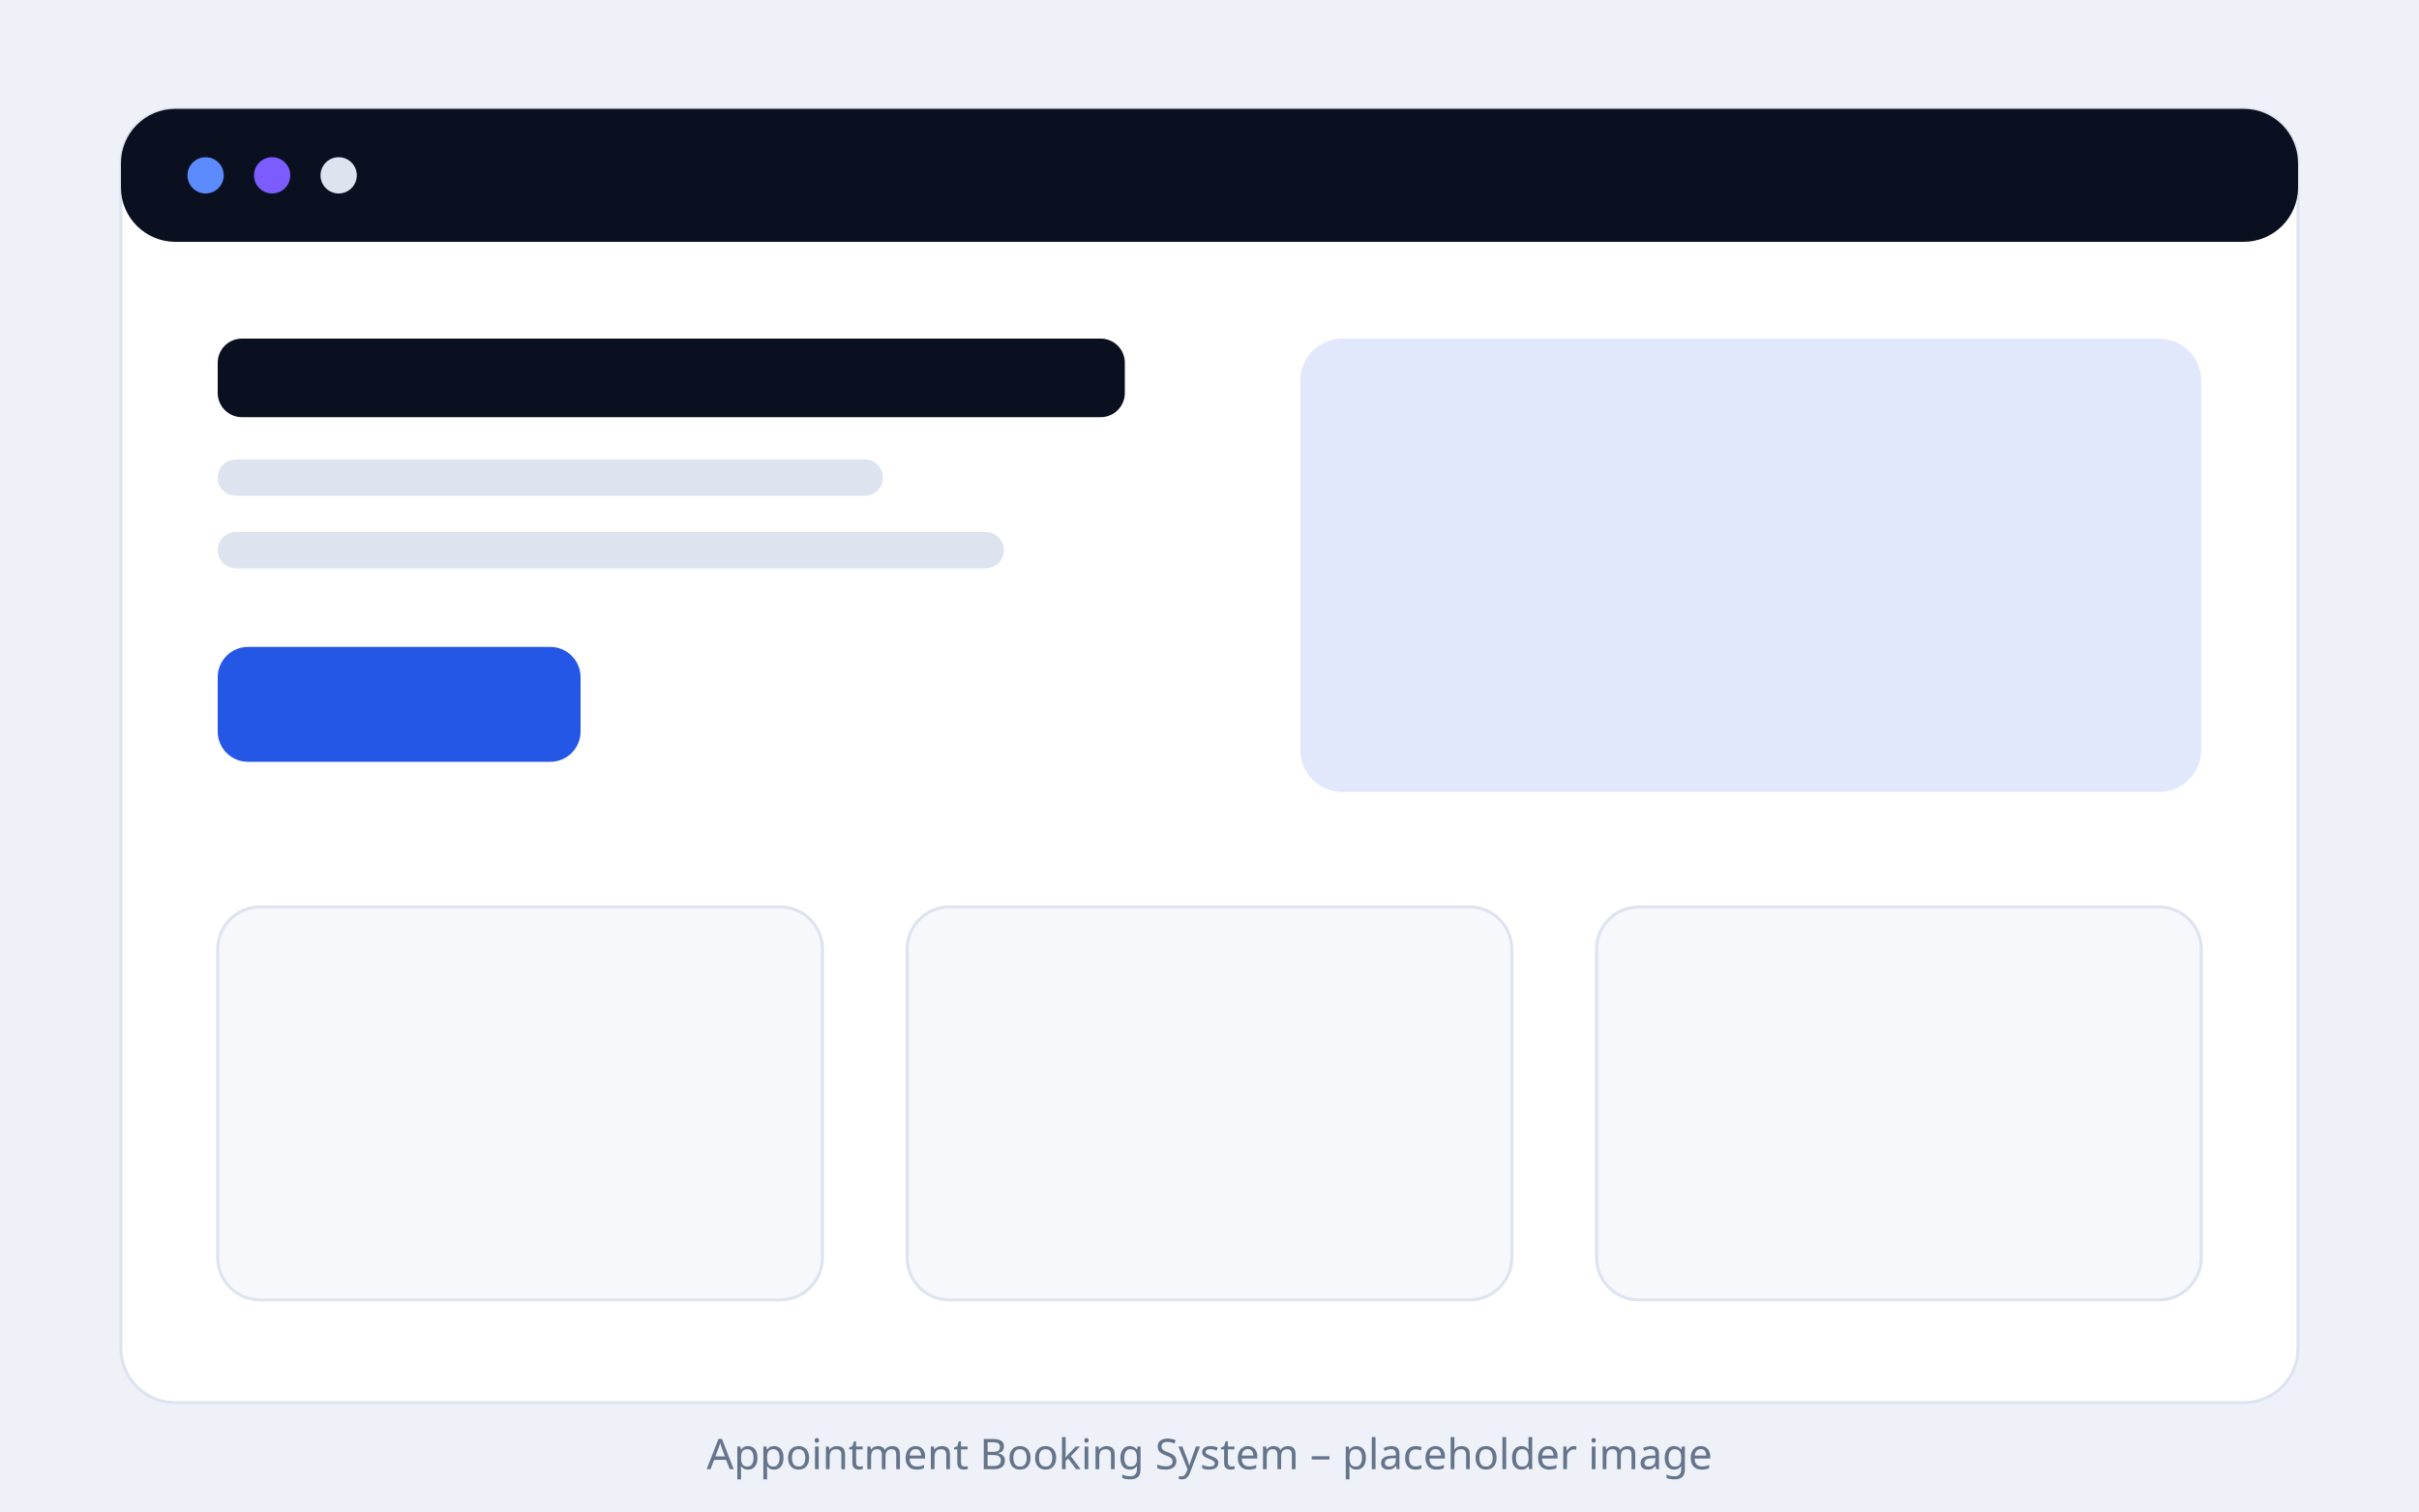
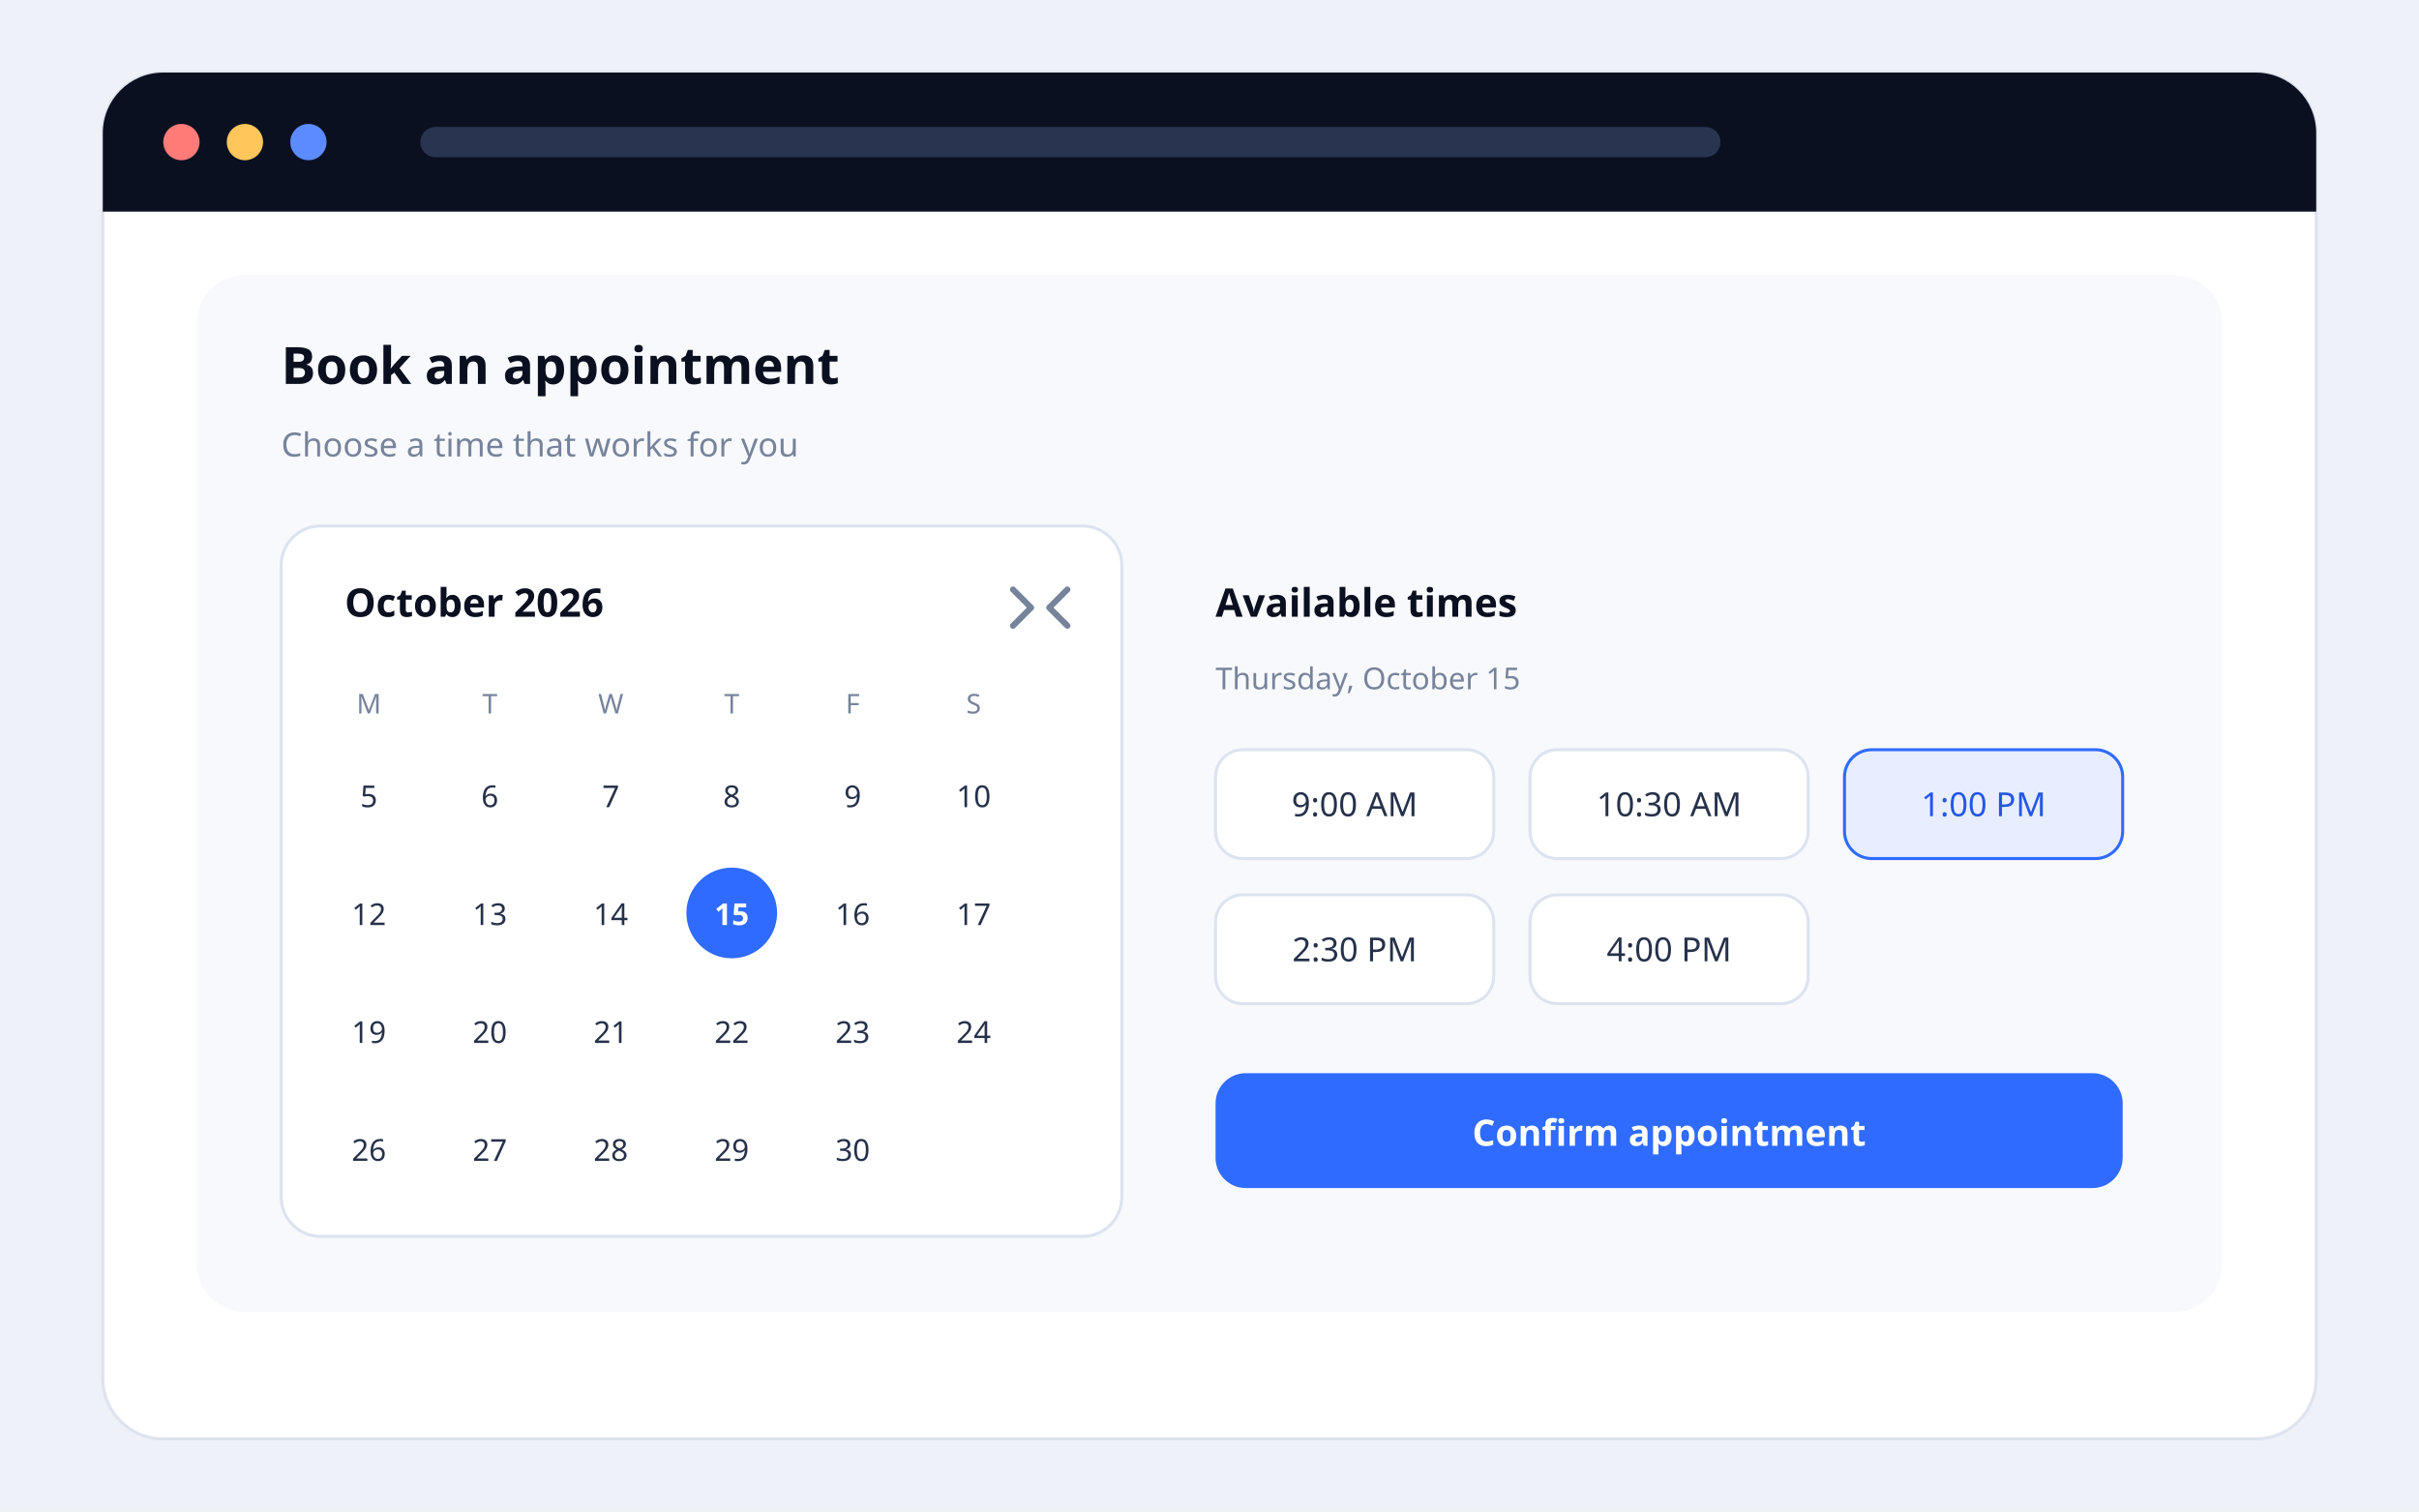
<svg xmlns="http://www.w3.org/2000/svg" viewBox="0 0 800 500">
  <rect width="800" height="500" fill="#EEF1F7" />
-   <rect x="40" y="36" width="720" height="428" rx="18" fill="#fff" stroke="#DDE3EF" />
-   <rect x="40" y="36" width="720" height="44" rx="18" fill="#0B1020" />
-   <circle cx="68" cy="58" r="6" fill="#5C8BFF" />
-   <circle cx="90" cy="58" r="6" fill="#7C5CFF" />
-   <circle cx="112" cy="58" r="6" fill="#DDE3EF" />
-   <rect x="72" y="112" width="300" height="26" rx="8" fill="#0B1020" />
-   <rect x="72" y="152" width="220" height="12" rx="6" fill="#DDE3EF" />
-   <rect x="72" y="176" width="260" height="12" rx="6" fill="#DDE3EF" />
-   <rect x="72" y="214" width="120" height="38" rx="10" fill="#2557E6" />
-   <rect x="430" y="112" width="298" height="150" rx="14" fill="#2557E6" fill-opacity=".14" />
-   <rect x="72" y="300" width="200" height="130" rx="14" fill="#F6F8FC" stroke="#DDE3EF" />
-   <rect x="300" y="300" width="200" height="130" rx="14" fill="#F6F8FC" stroke="#DDE3EF" />
-   <rect x="528" y="300" width="200" height="130" rx="14" fill="#F6F8FC" stroke="#DDE3EF" />
-   <text x="400" y="486" text-anchor="middle" font-family="sans-serif" font-size="14" fill="#64748B">Appointment Booking System – placeholder image</text>
+   <rect x="34" y="24" width="732" height="452" rx="20" fill="#fff" stroke="#DDE3EF" />
+   <path d="M54 24h692a20 20 0 0 1 20 20v26H34V44a20 20 0 0 1 20-20Z" fill="#0B1020" />
+   <circle cx="60" cy="47" r="6" fill="#FF7B78" />
+   <circle cx="81" cy="47" r="6" fill="#FFC65C" />
+   <circle cx="102" cy="47" r="6" fill="#5C8BFF" />
+   <rect x="139" y="42" width="430" height="10" rx="5" fill="#293451" />
+   <rect x="65" y="91" width="670" height="343" rx="16" fill="#F8F9FC" />
+   <text x="93" y="127" font-family="sans-serif" font-size="17" font-weight="700" fill="#0B1020">Book an appointment</text>
+   <text x="93" y="151" font-family="sans-serif" font-size="11" fill="#77839B">Choose a time that works for you</text>
+   <rect x="93" y="174" width="278" height="235" rx="13" fill="#fff" stroke="#DDE3EF" />
+   <text x="114" y="204" font-family="sans-serif" font-size="13" font-weight="700" fill="#0B1020">October 2026</text>
+   <path d="m335 195 6 6-6 6M353 195l-6 6 6 6" fill="none" stroke="#77839B" stroke-width="2" stroke-linecap="round" stroke-linejoin="round" />
+   <g font-family="sans-serif" font-size="9" fill="#77839B" text-anchor="middle">
+     <text x="122" y="236">M</text>
+     <text x="162" y="236">T</text>
+     <text x="202" y="236">W</text>
+     <text x="242" y="236">T</text>
+     <text x="282" y="236">F</text>
+     <text x="322" y="236">S</text>
+   </g>
+   <g font-family="sans-serif" font-size="10" fill="#26314A" text-anchor="middle">
+     <text x="122" y="267">5</text>
+     <text x="162" y="267">6</text>
+     <text x="202" y="267">7</text>
+     <text x="242" y="267">8</text>
+     <text x="282" y="267">9</text>
+     <text x="322" y="267">10</text>
+     <text x="122" y="306">12</text>
+     <text x="162" y="306">13</text>
+     <text x="202" y="306">14</text>
+     <text x="242" y="306">15</text>
+     <text x="282" y="306">16</text>
+     <text x="322" y="306">17</text>
+     <text x="122" y="345">19</text>
+     <text x="162" y="345">20</text>
+     <text x="202" y="345">21</text>
+     <text x="242" y="345">22</text>
+     <text x="282" y="345">23</text>
+     <text x="322" y="345">24</text>
+     <text x="122" y="384">26</text>
+     <text x="162" y="384">27</text>
+     <text x="202" y="384">28</text>
+     <text x="242" y="384">29</text>
+     <text x="282" y="384">30</text>
+   </g>
+   <circle cx="242" cy="302" r="15" fill="#2F6BFF" />
+   <text x="242" y="306" text-anchor="middle" font-family="sans-serif" font-size="10" font-weight="700" fill="#fff">15</text>
+   <text x="402" y="204" font-family="sans-serif" font-size="13" font-weight="700" fill="#0B1020">Available times</text>
+   <text x="402" y="228" font-family="sans-serif" font-size="10" fill="#77839B">Thursday, October 15</text>
+   <g font-family="sans-serif" font-size="11" text-anchor="middle">
+     <rect x="402" y="248" width="92" height="36" rx="9" fill="#fff" stroke="#DDE3EF" />
+     <text x="448" y="270" fill="#26314A">9:00 AM</text>
+     <rect x="506" y="248" width="92" height="36" rx="9" fill="#fff" stroke="#DDE3EF" />
+     <text x="552" y="270" fill="#26314A">10:30 AM</text>
+     <rect x="610" y="248" width="92" height="36" rx="9" fill="#E8EEFF" stroke="#2F6BFF" />
+     <text x="656" y="270" fill="#2557E6">1:00 PM</text>
+     <rect x="402" y="296" width="92" height="36" rx="9" fill="#fff" stroke="#DDE3EF" />
+     <text x="448" y="318" fill="#26314A">2:30 PM</text>
+     <rect x="506" y="296" width="92" height="36" rx="9" fill="#fff" stroke="#DDE3EF" />
+     <text x="552" y="318" fill="#26314A">4:00 PM</text>
+   </g>
+   <rect x="402" y="355" width="300" height="38" rx="10" fill="#2F6BFF" />
+   <text x="552" y="379" text-anchor="middle" font-family="sans-serif" font-size="12" font-weight="700" fill="#fff">Confirm appointment</text>
</svg>
